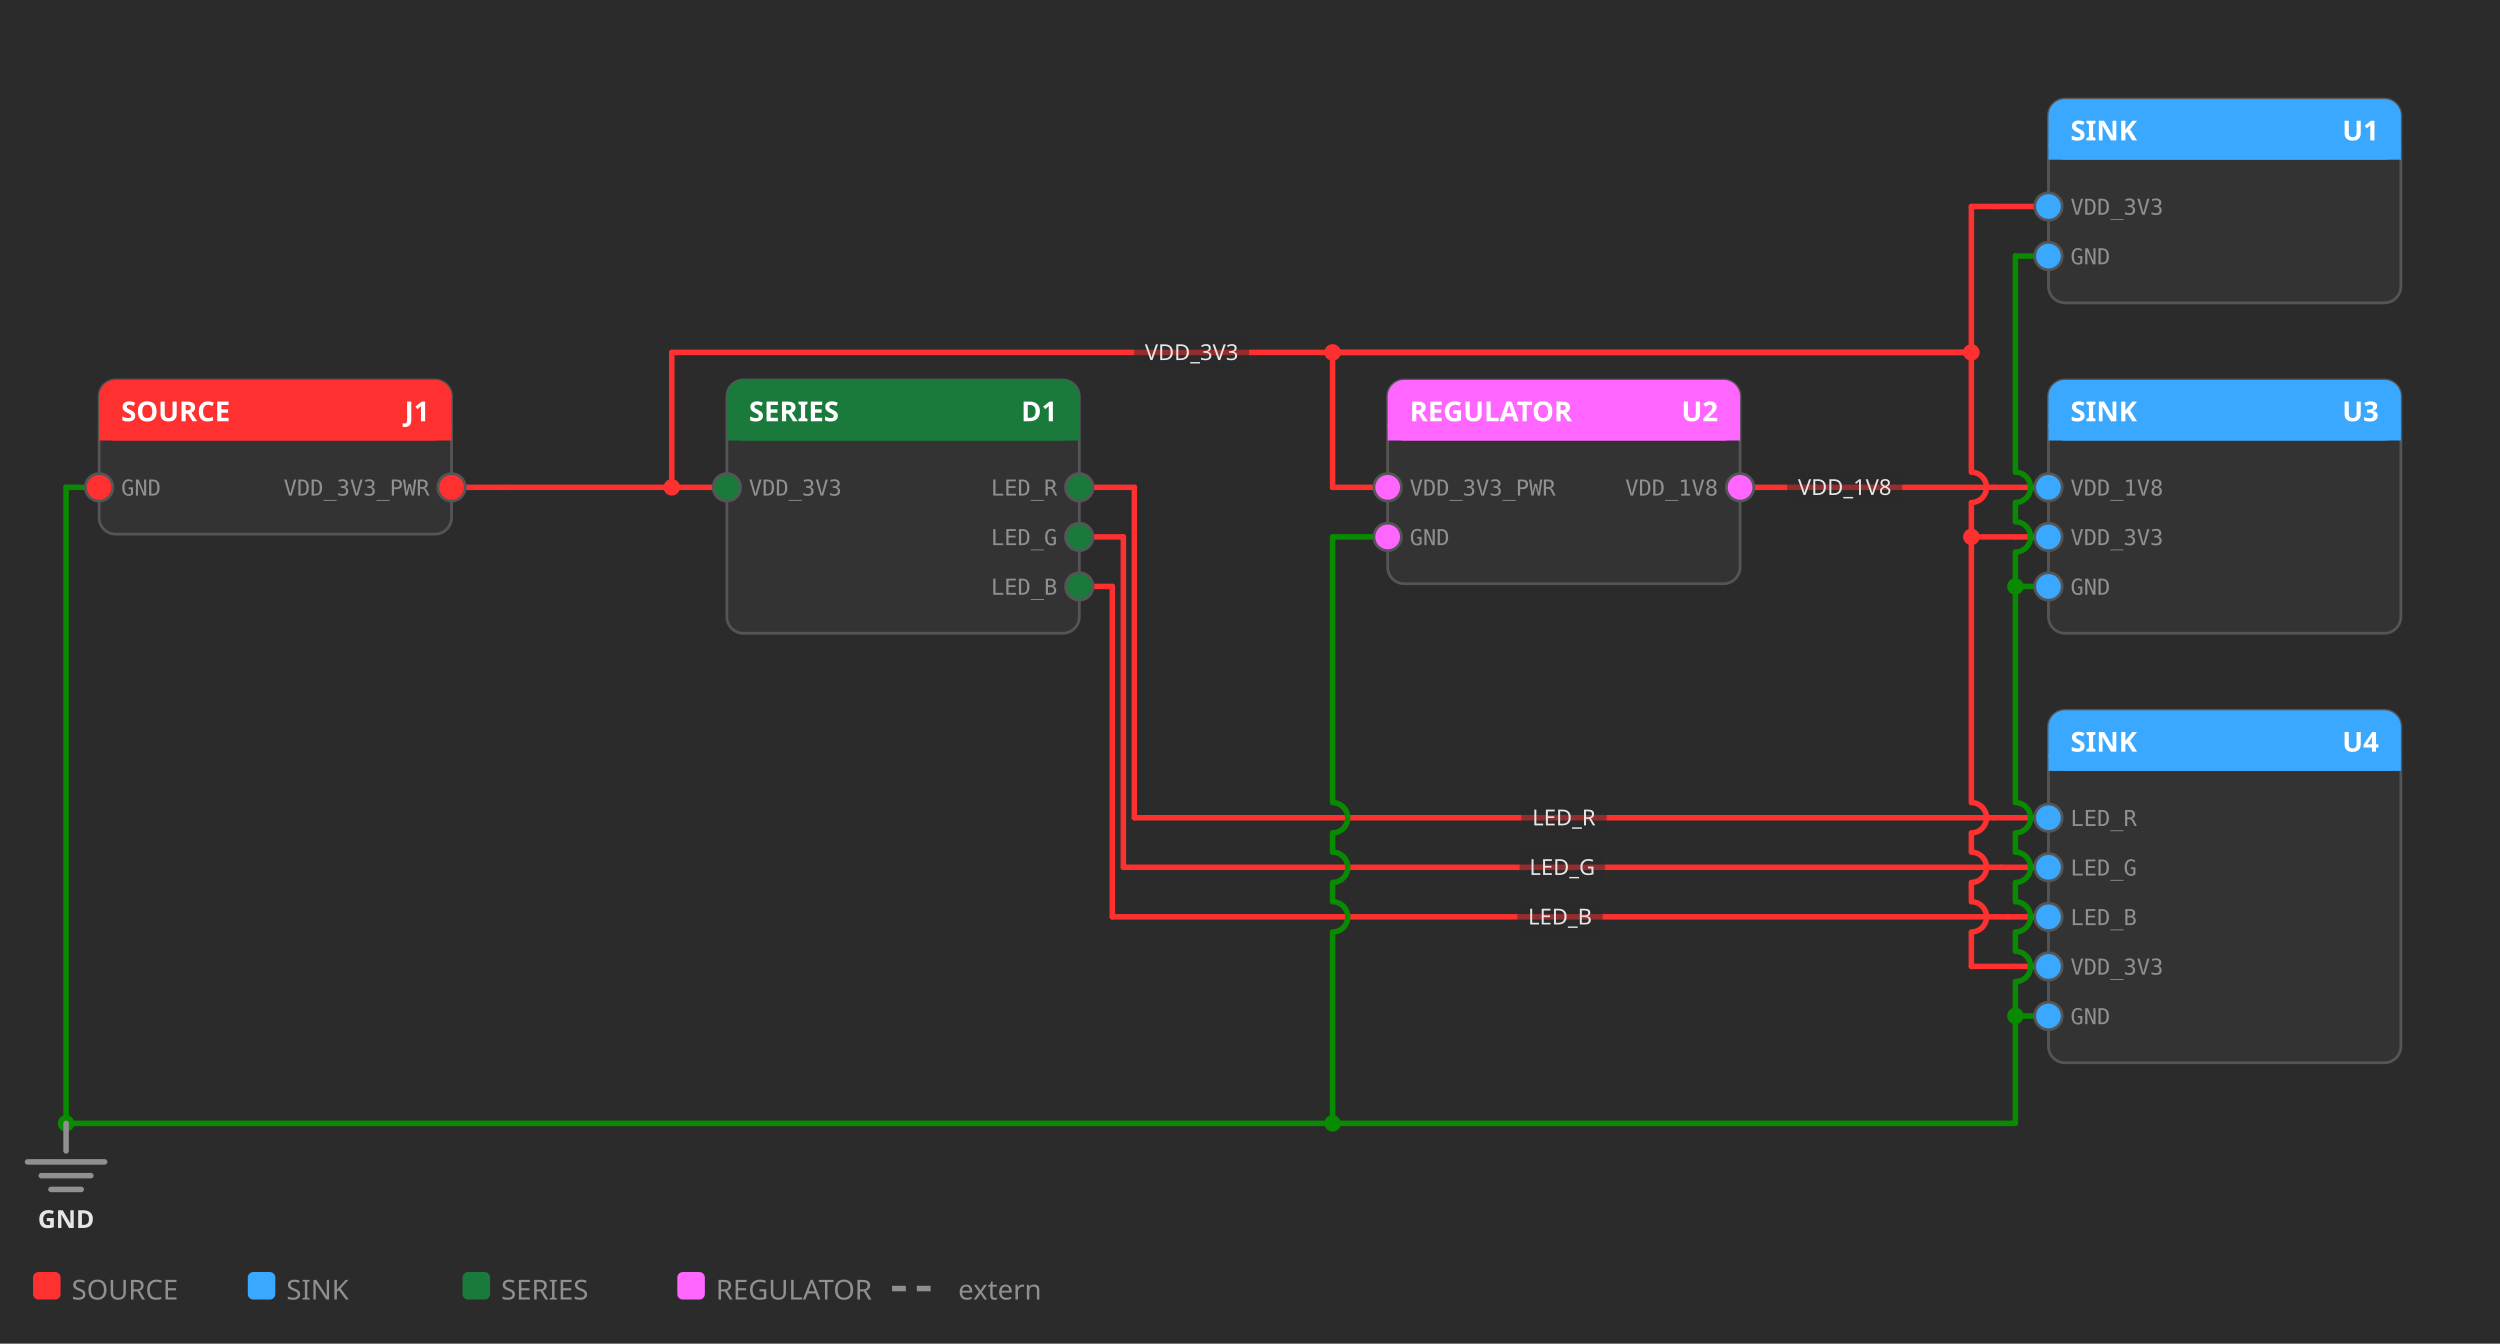
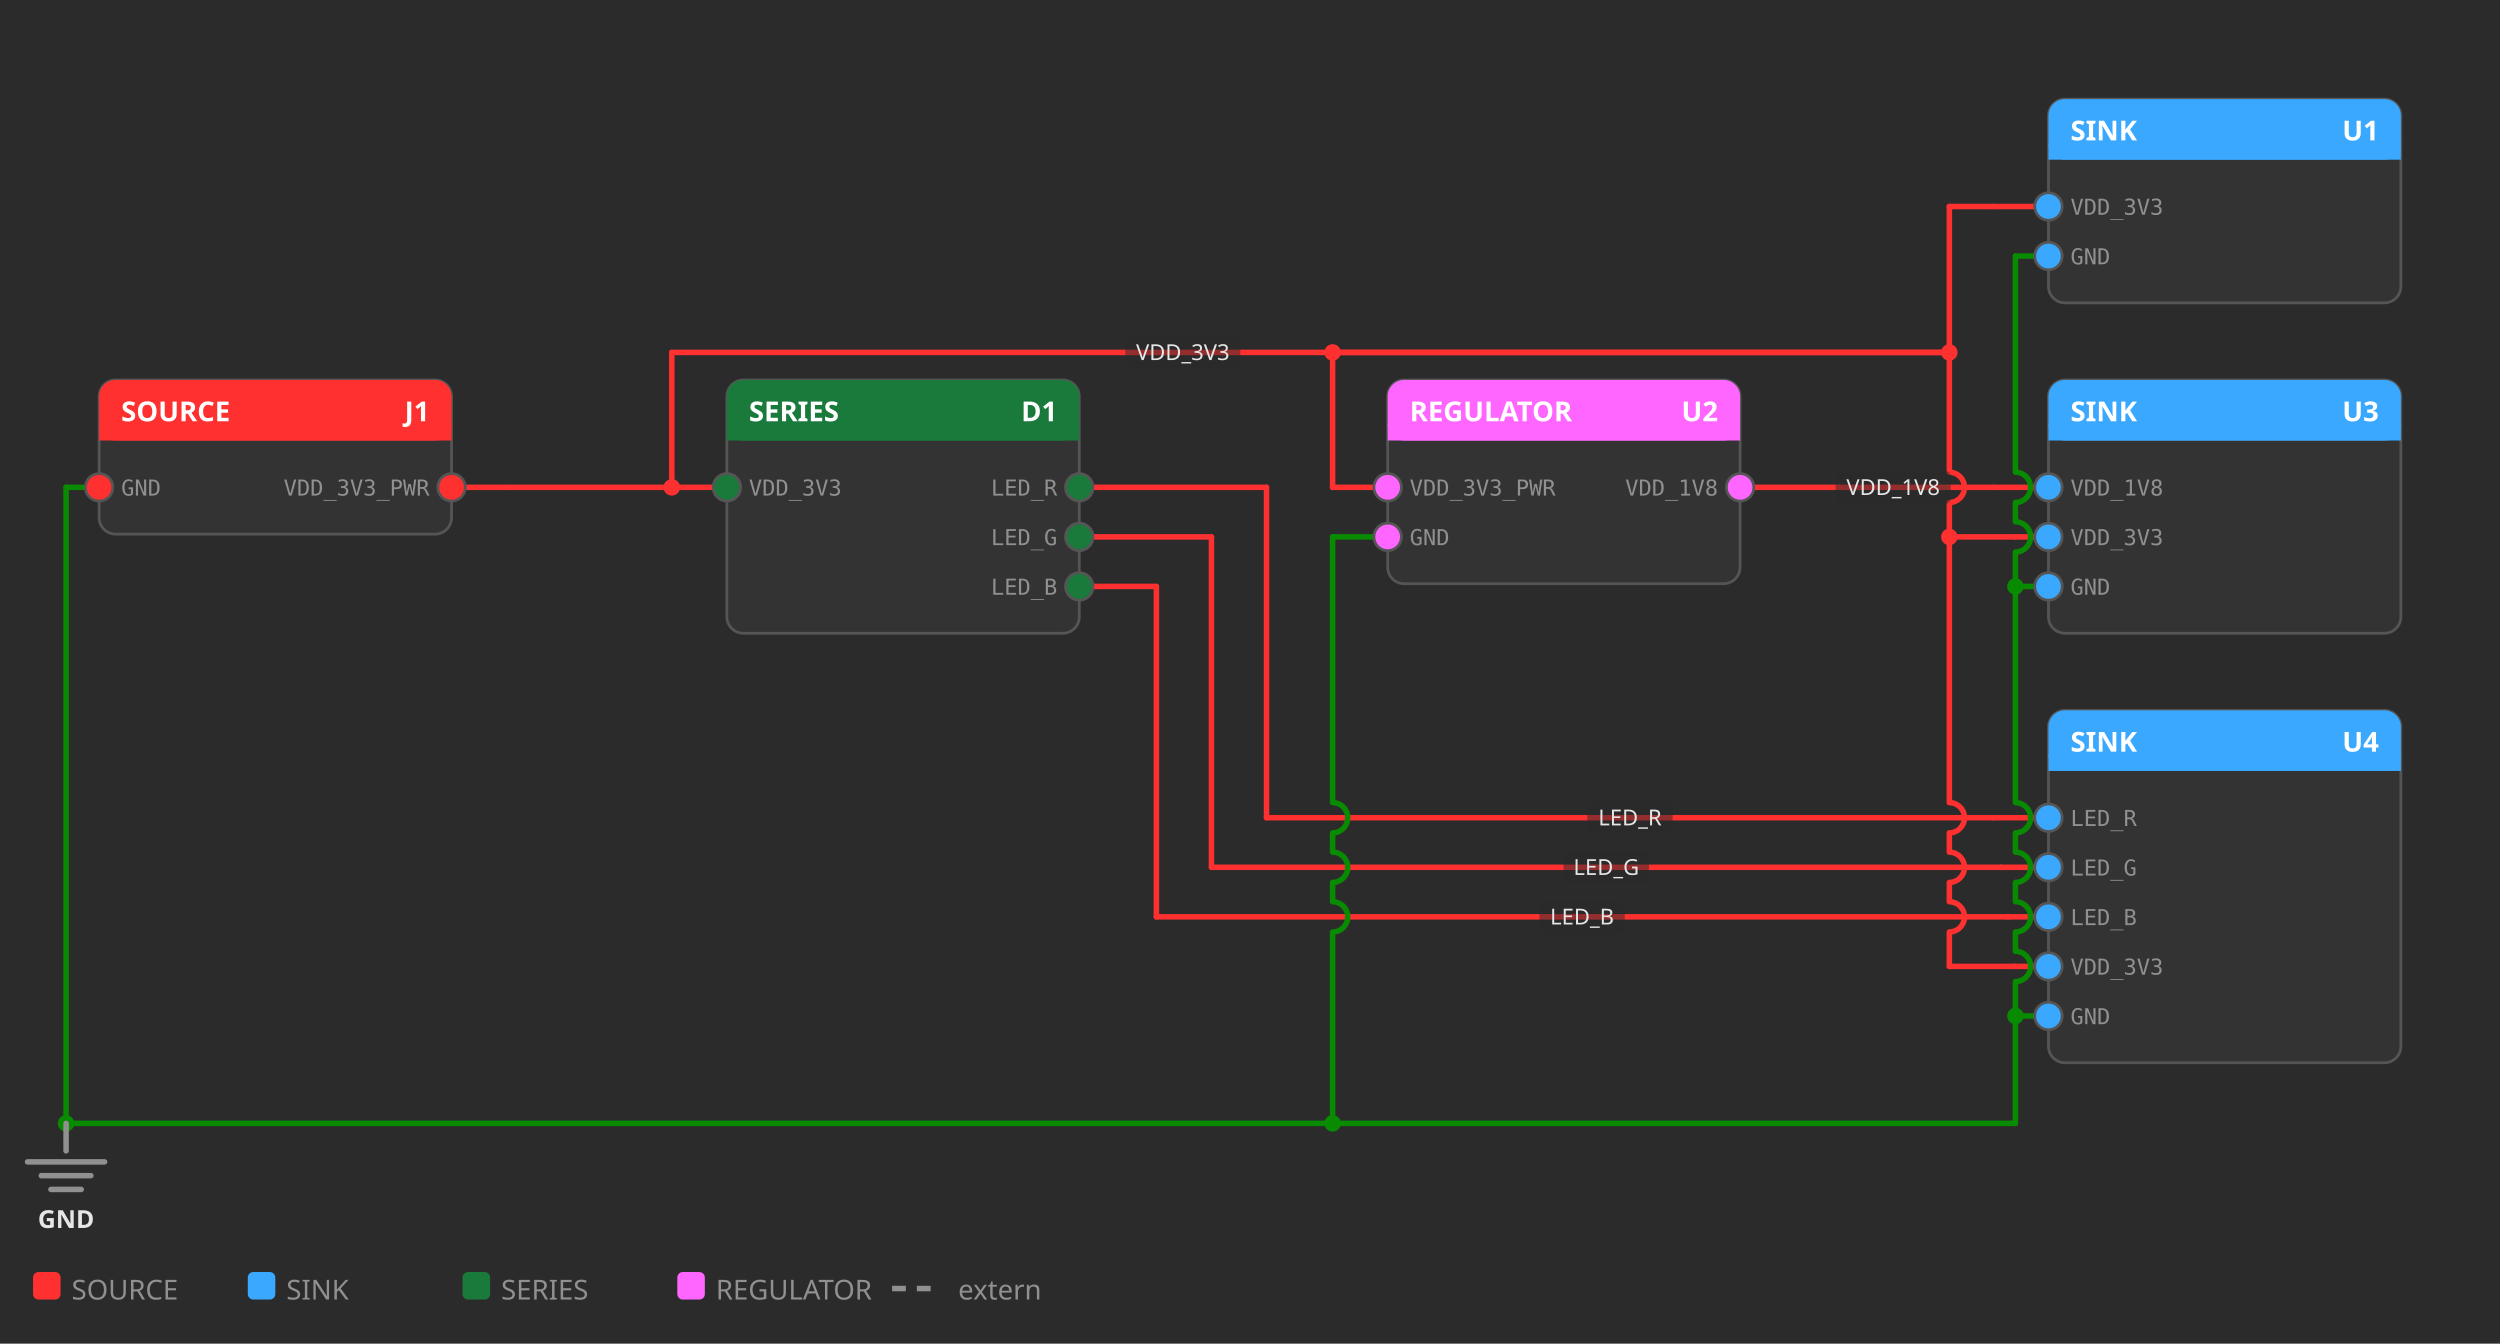
<svg xmlns="http://www.w3.org/2000/svg" width="908" height="488" viewBox="0 0 908 488">
  <rect width="100%" height="100%" fill="#2b2b2b" />
-   <line x1="392" y1="177" x2="412" y2="177" stroke="#ff3030" stroke-width="2" stroke-linecap="round" />
-   <line x1="412" y1="297" x2="724" y2="297" stroke="#ff3030" stroke-width="2" stroke-linecap="round" />
+   <line x1="392" y1="213" x2="420" y2="213" stroke="#ff3030" stroke-width="2" stroke-linecap="round" />
+   <line x1="420" y1="333" x2="729.3" y2="333" stroke="#ff3030" stroke-width="2" stroke-linecap="round" />
+   <line x1="729.3" y1="333" x2="744" y2="333" stroke="#ff3030" stroke-width="2" stroke-linecap="round" />
+   <line x1="392" y1="195" x2="440" y2="195" stroke="#ff3030" stroke-width="2" stroke-linecap="round" />
+   <line x1="440" y1="315" x2="726.7" y2="315" stroke="#ff3030" stroke-width="2" stroke-linecap="round" />
+   <line x1="726.7" y1="315" x2="744" y2="315" stroke="#ff3030" stroke-width="2" stroke-linecap="round" />
+   <line x1="392" y1="177" x2="460" y2="177" stroke="#ff3030" stroke-width="2" stroke-linecap="round" />
+   <line x1="460" y1="297" x2="724" y2="297" stroke="#ff3030" stroke-width="2" stroke-linecap="round" />
  <line x1="724" y1="297" x2="744" y2="297" stroke="#ff3030" stroke-width="2" stroke-linecap="round" />
-   <line x1="392" y1="195" x2="408" y2="195" stroke="#ff3030" stroke-width="2" stroke-linecap="round" />
-   <line x1="408" y1="315" x2="726.7" y2="315" stroke="#ff3030" stroke-width="2" stroke-linecap="round" />
-   <line x1="726.7" y1="315" x2="744" y2="315" stroke="#ff3030" stroke-width="2" stroke-linecap="round" />
-   <line x1="392" y1="213" x2="404" y2="213" stroke="#ff3030" stroke-width="2" stroke-linecap="round" />
-   <line x1="404" y1="333" x2="729.3" y2="333" stroke="#ff3030" stroke-width="2" stroke-linecap="round" />
-   <line x1="729.3" y1="333" x2="744" y2="333" stroke="#ff3030" stroke-width="2" stroke-linecap="round" />
-   <line x1="632" y1="177" x2="652" y2="177" stroke="#ff3030" stroke-width="2" stroke-linecap="round" />
-   <line x1="652" y1="177" x2="688" y2="177" stroke="#ff3030" stroke-width="2" stroke-linecap="round" />
-   <line x1="688" y1="177" x2="724" y2="177" stroke="#ff3030" stroke-width="2" stroke-linecap="round" />
+   <line x1="632" y1="177" x2="668" y2="177" stroke="#ff3030" stroke-width="2" stroke-linecap="round" />
+   <line x1="668" y1="177" x2="724" y2="177" stroke="#ff3030" stroke-width="2" stroke-linecap="round" />
  <line x1="724" y1="177" x2="744" y2="177" stroke="#ff3030" stroke-width="2" stroke-linecap="round" />
  <line x1="164" y1="177" x2="184" y2="177" stroke="#ff3030" stroke-width="2" stroke-linecap="round" />
  <line x1="184" y1="177" x2="244" y2="177" stroke="#ff3030" stroke-width="2" stroke-linecap="round" />
  <line x1="244" y1="177" x2="264" y2="177" stroke="#ff3030" stroke-width="2" stroke-linecap="round" />
-   <line x1="244" y1="128" x2="716" y2="128" stroke="#ff3030" stroke-width="2" stroke-linecap="round" />
-   <line x1="716" y1="75" x2="724" y2="75" stroke="#ff3030" stroke-width="2" stroke-linecap="round" />
+   <line x1="708" y1="75" x2="724" y2="75" stroke="#ff3030" stroke-width="2" stroke-linecap="round" />
  <line x1="724" y1="75" x2="744" y2="75" stroke="#ff3030" stroke-width="2" stroke-linecap="round" />
+   <line x1="244" y1="128" x2="708" y2="128" stroke="#ff3030" stroke-width="2" stroke-linecap="round" />
  <line x1="484" y1="177" x2="504" y2="177" stroke="#ff3030" stroke-width="2" stroke-linecap="round" />
-   <line x1="484" y1="128" x2="716" y2="128" stroke="#ff3030" stroke-width="2" stroke-linecap="round" />
-   <line x1="716" y1="195" x2="732" y2="195" stroke="#ff3030" stroke-width="2" stroke-linecap="round" />
+   <line x1="484" y1="128" x2="708" y2="128" stroke="#ff3030" stroke-width="2" stroke-linecap="round" />
+   <line x1="708" y1="195" x2="732" y2="195" stroke="#ff3030" stroke-width="2" stroke-linecap="round" />
  <line x1="732" y1="195" x2="744" y2="195" stroke="#ff3030" stroke-width="2" stroke-linecap="round" />
-   <line x1="716" y1="351" x2="732" y2="351" stroke="#ff3030" stroke-width="2" stroke-linecap="round" />
+   <line x1="708" y1="351" x2="732" y2="351" stroke="#ff3030" stroke-width="2" stroke-linecap="round" />
  <line x1="732" y1="351" x2="744" y2="351" stroke="#ff3030" stroke-width="2" stroke-linecap="round" />
  <line x1="24" y1="408" x2="732" y2="408" stroke="#088b00" stroke-width="2" stroke-linecap="round" />
  <line x1="24" y1="177" x2="36" y2="177" stroke="#088b00" stroke-width="2" stroke-linecap="round" />
  <line x1="484" y1="195" x2="504" y2="195" stroke="#088b00" stroke-width="2" stroke-linecap="round" />
  <line x1="732" y1="93" x2="744" y2="93" stroke="#088b00" stroke-width="2" stroke-linecap="round" />
  <line x1="732" y1="213" x2="744" y2="213" stroke="#088b00" stroke-width="2" stroke-linecap="round" />
  <line x1="732" y1="369" x2="744" y2="369" stroke="#088b00" stroke-width="2" stroke-linecap="round" />
-   <path d="M 412,177 V 297" fill="none" stroke="#ff3030" stroke-width="2" stroke-linecap="round" stroke-linejoin="round" />
-   <path d="M 408,195 V 315" fill="none" stroke="#ff3030" stroke-width="2" stroke-linecap="round" stroke-linejoin="round" />
-   <path d="M 404,213 V 333" fill="none" stroke="#ff3030" stroke-width="2" stroke-linecap="round" stroke-linejoin="round" />
-   <path d="M 716,75 V 171.5 A 5.5,5.5 0 0 1 716,182.5 V 291.5 A 5.5,5.5 0 0 1 716,302.5 V 309.5 A 5.5,5.5 0 0 1 716,320.5 V 327.5 A 5.5,5.5 0 0 1 716,338.5 V 351" fill="none" stroke="#ff3030" stroke-width="2" stroke-linecap="round" stroke-linejoin="round" />
+   <path d="M 420,213 V 333" fill="none" stroke="#ff3030" stroke-width="2" stroke-linecap="round" stroke-linejoin="round" />
+   <path d="M 440,195 V 315" fill="none" stroke="#ff3030" stroke-width="2" stroke-linecap="round" stroke-linejoin="round" />
+   <path d="M 460,177 V 297" fill="none" stroke="#ff3030" stroke-width="2" stroke-linecap="round" stroke-linejoin="round" />
+   <path d="M 708,75 V 171.5 A 5.5,5.5 0 0 1 708,182.5 V 291.5 A 5.5,5.5 0 0 1 708,302.5 V 309.5 A 5.5,5.5 0 0 1 708,320.5 V 327.5 A 5.5,5.5 0 0 1 708,338.5 V 351" fill="none" stroke="#ff3030" stroke-width="2" stroke-linecap="round" stroke-linejoin="round" />
  <path d="M 244,128 V 177" fill="none" stroke="#ff3030" stroke-width="2" stroke-linecap="round" stroke-linejoin="round" />
  <path d="M 484,128 V 177" fill="none" stroke="#ff3030" stroke-width="2" stroke-linecap="round" stroke-linejoin="round" />
  <path d="M 24,177 V 408" fill="none" stroke="#088b00" stroke-width="2" stroke-linecap="round" stroke-linejoin="round" />
  <path d="M 484,195 V 291.5 A 5.5,5.5 0 0 1 484,302.5 V 309.5 A 5.5,5.5 0 0 1 484,320.5 V 327.5 A 5.5,5.5 0 0 1 484,338.5 V 408" fill="none" stroke="#088b00" stroke-width="2" stroke-linecap="round" stroke-linejoin="round" />
  <path d="M 732,93 V 171.5 A 5.5,5.5 0 0 1 732,182.5 V 189.5 A 5.5,5.5 0 0 1 732,200.5 V 291.5 A 5.5,5.5 0 0 1 732,302.5 V 309.5 A 5.5,5.5 0 0 1 732,320.5 V 327.5 A 5.5,5.5 0 0 1 732,338.5 V 345.5 A 5.5,5.5 0 0 1 732,356.5 V 408" fill="none" stroke="#088b00" stroke-width="2" stroke-linecap="round" stroke-linejoin="round" />
  <circle cx="24" cy="408" r="3" fill="#088b00" />
  <circle cx="244" cy="177" r="3" fill="#ff3030" />
  <circle cx="484" cy="128" r="3" fill="#ff3030" />
  <circle cx="484" cy="408" r="3" fill="#088b00" />
-   <circle cx="716" cy="128" r="3" fill="#ff3030" />
-   <circle cx="716" cy="195" r="3" fill="#ff3030" />
+   <circle cx="708" cy="128" r="3" fill="#ff3030" />
+   <circle cx="708" cy="195" r="3" fill="#ff3030" />
  <circle cx="732" cy="213" r="3" fill="#088b00" />
  <circle cx="732" cy="369" r="3" fill="#088b00" />
  <line x1="24" y1="408" x2="24" y2="418" stroke="#909090" stroke-width="2" stroke-linecap="round" />
  <line x1="10" y1="422" x2="38" y2="422" stroke="#909090" stroke-width="2" stroke-linecap="round" />
  <line x1="15" y1="427" x2="33" y2="427" stroke="#909090" stroke-width="2" stroke-linecap="round" />
  <line x1="18.5" y1="432" x2="29.5" y2="432" stroke="#909090" stroke-width="2" stroke-linecap="round" />
  <text x="24" y="446" text-anchor="middle" fill="#e6e6e6" font-family="Segoe UI,sans-serif" font-size="9" font-weight="600">GND</text>
  <rect class="topo-hit" data-label="J1" x="36" y="138" width="128" height="56" rx="6" fill="#333333" stroke="#555555" stroke-width="1" />
  <rect x="36" y="138" width="128" height="22" rx="6" fill="#ff3030" />
  <rect x="36" y="154" width="128" height="6" fill="#ff3030" />
  <text x="44" y="153" fill="#ffffff" font-family="Segoe UI,sans-serif" font-size="10" font-weight="600">SOURCE</text>
  <text x="156" y="153" fill="#ffffff" text-anchor="end" font-family="Segoe UI,sans-serif" font-size="10" font-weight="600">J1</text>
  <circle cx="164" cy="177" r="5" fill="#ff3030" stroke="#555555" stroke-width="1" />
  <text x="156" y="180" text-anchor="end" fill="#909090" font-family="Consolas,monospace" font-size="8">VDD_3V3_PWR</text>
  <circle cx="36" cy="177" r="5" fill="#ff3030" stroke="#555555" stroke-width="1" />
  <text x="44" y="180" text-anchor="start" fill="#909090" font-family="Consolas,monospace" font-size="8">GND</text>
  <rect class="topo-hit" data-label="D1" x="264" y="138" width="128" height="92" rx="6" fill="#333333" stroke="#555555" stroke-width="1" />
  <rect x="264" y="138" width="128" height="22" rx="6" fill="#1a7a3c" />
  <rect x="264" y="154" width="128" height="6" fill="#1a7a3c" />
  <text x="272" y="153" fill="#ffffff" font-family="Segoe UI,sans-serif" font-size="10" font-weight="600">SERIES</text>
  <text x="384" y="153" fill="#ffffff" text-anchor="end" font-family="Segoe UI,sans-serif" font-size="10" font-weight="600">D1</text>
  <circle cx="264" cy="177" r="5" fill="#1a7a3c" stroke="#555555" stroke-width="1" />
  <text x="272" y="180" text-anchor="start" fill="#909090" font-family="Consolas,monospace" font-size="8">VDD_3V3</text>
  <circle cx="392" cy="177" r="5" fill="#1a7a3c" stroke="#555555" stroke-width="1" />
  <text x="384" y="180" text-anchor="end" fill="#909090" font-family="Consolas,monospace" font-size="8">LED_R</text>
  <circle cx="392" cy="195" r="5" fill="#1a7a3c" stroke="#555555" stroke-width="1" />
  <text x="384" y="198" text-anchor="end" fill="#909090" font-family="Consolas,monospace" font-size="8">LED_G</text>
  <circle cx="392" cy="213" r="5" fill="#1a7a3c" stroke="#555555" stroke-width="1" />
  <text x="384" y="216" text-anchor="end" fill="#909090" font-family="Consolas,monospace" font-size="8">LED_B</text>
  <rect class="topo-hit" data-label="U2" x="504" y="138" width="128" height="74" rx="6" fill="#333333" stroke="#555555" stroke-width="1" />
  <rect x="504" y="138" width="128" height="22" rx="6" fill="#ff66ff" />
  <rect x="504" y="154" width="128" height="6" fill="#ff66ff" />
  <text x="512" y="153" fill="#ffffff" font-family="Segoe UI,sans-serif" font-size="10" font-weight="600">REGULATOR</text>
  <text x="624" y="153" fill="#ffffff" text-anchor="end" font-family="Segoe UI,sans-serif" font-size="10" font-weight="600">U2</text>
  <circle cx="504" cy="177" r="5" fill="#ff66ff" stroke="#555555" stroke-width="1" />
  <text x="512" y="180" text-anchor="start" fill="#909090" font-family="Consolas,monospace" font-size="8">VDD_3V3_PWR</text>
  <circle cx="632" cy="177" r="5" fill="#ff66ff" stroke="#555555" stroke-width="1" />
  <text x="624" y="180" text-anchor="end" fill="#909090" font-family="Consolas,monospace" font-size="8">VDD_1V8</text>
  <circle cx="504" cy="195" r="5" fill="#ff66ff" stroke="#555555" stroke-width="1" />
  <text x="512" y="198" text-anchor="start" fill="#909090" font-family="Consolas,monospace" font-size="8">GND</text>
  <rect class="topo-hit" data-label="U1" x="744" y="36" width="128" height="74" rx="6" fill="#333333" stroke="#555555" stroke-width="1" />
  <rect x="744" y="36" width="128" height="22" rx="6" fill="#3aa8ff" />
  <rect x="744" y="52" width="128" height="6" fill="#3aa8ff" />
  <text x="752" y="51" fill="#ffffff" font-family="Segoe UI,sans-serif" font-size="10" font-weight="600">SINK</text>
  <text x="864" y="51" fill="#ffffff" text-anchor="end" font-family="Segoe UI,sans-serif" font-size="10" font-weight="600">U1</text>
  <circle cx="744" cy="75" r="5" fill="#3aa8ff" stroke="#555555" stroke-width="1" />
  <text x="752" y="78" text-anchor="start" fill="#909090" font-family="Consolas,monospace" font-size="8">VDD_3V3</text>
  <circle cx="744" cy="93" r="5" fill="#3aa8ff" stroke="#555555" stroke-width="1" />
  <text x="752" y="96" text-anchor="start" fill="#909090" font-family="Consolas,monospace" font-size="8">GND</text>
  <rect class="topo-hit" data-label="U3" x="744" y="138" width="128" height="92" rx="6" fill="#333333" stroke="#555555" stroke-width="1" />
  <rect x="744" y="138" width="128" height="22" rx="6" fill="#3aa8ff" />
  <rect x="744" y="154" width="128" height="6" fill="#3aa8ff" />
  <text x="752" y="153" fill="#ffffff" font-family="Segoe UI,sans-serif" font-size="10" font-weight="600">SINK</text>
  <text x="864" y="153" fill="#ffffff" text-anchor="end" font-family="Segoe UI,sans-serif" font-size="10" font-weight="600">U3</text>
  <circle cx="744" cy="177" r="5" fill="#3aa8ff" stroke="#555555" stroke-width="1" />
  <text x="752" y="180" text-anchor="start" fill="#909090" font-family="Consolas,monospace" font-size="8">VDD_1V8</text>
  <circle cx="744" cy="195" r="5" fill="#3aa8ff" stroke="#555555" stroke-width="1" />
  <text x="752" y="198" text-anchor="start" fill="#909090" font-family="Consolas,monospace" font-size="8">VDD_3V3</text>
  <circle cx="744" cy="213" r="5" fill="#3aa8ff" stroke="#555555" stroke-width="1" />
  <text x="752" y="216" text-anchor="start" fill="#909090" font-family="Consolas,monospace" font-size="8">GND</text>
  <rect class="topo-hit" data-label="U4" x="744" y="258" width="128" height="128" rx="6" fill="#333333" stroke="#555555" stroke-width="1" />
  <rect x="744" y="258" width="128" height="22" rx="6" fill="#3aa8ff" />
  <rect x="744" y="274" width="128" height="6" fill="#3aa8ff" />
  <text x="752" y="273" fill="#ffffff" font-family="Segoe UI,sans-serif" font-size="10" font-weight="600">SINK</text>
  <text x="864" y="273" fill="#ffffff" text-anchor="end" font-family="Segoe UI,sans-serif" font-size="10" font-weight="600">U4</text>
  <circle cx="744" cy="297" r="5" fill="#3aa8ff" stroke="#555555" stroke-width="1" />
  <text x="752" y="300" text-anchor="start" fill="#909090" font-family="Consolas,monospace" font-size="8">LED_R</text>
  <circle cx="744" cy="315" r="5" fill="#3aa8ff" stroke="#555555" stroke-width="1" />
  <text x="752" y="318" text-anchor="start" fill="#909090" font-family="Consolas,monospace" font-size="8">LED_G</text>
  <circle cx="744" cy="333" r="5" fill="#3aa8ff" stroke="#555555" stroke-width="1" />
  <text x="752" y="336" text-anchor="start" fill="#909090" font-family="Consolas,monospace" font-size="8">LED_B</text>
  <circle cx="744" cy="351" r="5" fill="#3aa8ff" stroke="#555555" stroke-width="1" />
  <text x="752" y="354" text-anchor="start" fill="#909090" font-family="Consolas,monospace" font-size="8">VDD_3V3</text>
  <circle cx="744" cy="369" r="5" fill="#3aa8ff" stroke="#555555" stroke-width="1" />
  <text x="752" y="372" text-anchor="start" fill="#909090" font-family="Consolas,monospace" font-size="8">GND</text>
-   <rect x="552.5" y="291" width="31" height="12" fill="#2b2b2b" fill-opacity="0.5" stroke="none" rx="2" />
-   <text x="568" y="297" text-anchor="middle" dominant-baseline="middle" fill="#e6e6e6" font-family="Segoe UI,sans-serif" font-size="8">LED_R</text>
-   <rect x="551.9" y="309" width="31" height="12" fill="#2b2b2b" fill-opacity="0.5" stroke="none" rx="2" />
-   <text x="567.4" y="315" text-anchor="middle" dominant-baseline="middle" fill="#e6e6e6" font-family="Segoe UI,sans-serif" font-size="8">LED_G</text>
-   <rect x="551.1" y="327" width="31" height="12" fill="#2b2b2b" fill-opacity="0.5" stroke="none" rx="2" />
-   <text x="566.6" y="333" text-anchor="middle" dominant-baseline="middle" fill="#e6e6e6" font-family="Segoe UI,sans-serif" font-size="8">LED_B</text>
-   <rect x="649.1" y="171" width="41.8" height="12" fill="#2b2b2b" fill-opacity="0.5" stroke="none" rx="2" />
-   <text x="670" y="177" text-anchor="middle" dominant-baseline="middle" fill="#e6e6e6" font-family="Segoe UI,sans-serif" font-size="8">VDD_1V8</text>
-   <rect x="411.9" y="122" width="41.8" height="12" fill="#2b2b2b" fill-opacity="0.5" stroke="none" rx="2" />
-   <text x="432.8" y="128" text-anchor="middle" dominant-baseline="middle" fill="#e6e6e6" font-family="Segoe UI,sans-serif" font-size="8">VDD_3V3</text>
+   <rect x="559.1" y="327" width="31" height="12" fill="#2b2b2b" fill-opacity="0.5" stroke="none" rx="2" />
+   <text x="574.6" y="333" text-anchor="middle" dominant-baseline="middle" fill="#e6e6e6" font-family="Segoe UI,sans-serif" font-size="8">LED_B</text>
+   <rect x="567.9" y="309" width="31" height="12" fill="#2b2b2b" fill-opacity="0.5" stroke="none" rx="2" />
+   <text x="583.4" y="315" text-anchor="middle" dominant-baseline="middle" fill="#e6e6e6" font-family="Segoe UI,sans-serif" font-size="8">LED_G</text>
+   <rect x="576.5" y="291" width="31" height="12" fill="#2b2b2b" fill-opacity="0.5" stroke="none" rx="2" />
+   <text x="592" y="297" text-anchor="middle" dominant-baseline="middle" fill="#e6e6e6" font-family="Segoe UI,sans-serif" font-size="8">LED_R</text>
+   <rect x="666.7" y="171" width="41.8" height="12" fill="#2b2b2b" fill-opacity="0.5" stroke="none" rx="2" />
+   <text x="687.6" y="177" text-anchor="middle" dominant-baseline="middle" fill="#e6e6e6" font-family="Segoe UI,sans-serif" font-size="8">VDD_1V8</text>
+   <rect x="408.7" y="122" width="41.8" height="12" fill="#2b2b2b" fill-opacity="0.5" stroke="none" rx="2" />
+   <text x="429.6" y="128" text-anchor="middle" dominant-baseline="middle" fill="#e6e6e6" font-family="Segoe UI,sans-serif" font-size="8">VDD_3V3</text>
  <rect x="12" y="462" width="10" height="10" rx="2" fill="#ff3030" />
  <text x="26" y="472" fill="#909090" font-family="Segoe UI,sans-serif" font-size="10">SOURCE</text>
  <rect x="90" y="462" width="10" height="10" rx="2" fill="#3aa8ff" />
  <text x="104" y="472" fill="#909090" font-family="Segoe UI,sans-serif" font-size="10">SINK</text>
  <rect x="168" y="462" width="10" height="10" rx="2" fill="#1a7a3c" />
  <text x="182" y="472" fill="#909090" font-family="Segoe UI,sans-serif" font-size="10">SERIES</text>
  <rect x="246" y="462" width="10" height="10" rx="2" fill="#ff66ff" />
  <text x="260" y="472" fill="#909090" font-family="Segoe UI,sans-serif" font-size="10">REGULATOR</text>
  <line x1="324" y1="468" x2="342" y2="468" stroke="#909090" stroke-width="2" stroke-dasharray="5 4" />
  <text x="348" y="472" fill="#909090" font-family="Segoe UI,sans-serif" font-size="10">extern</text>
</svg>
